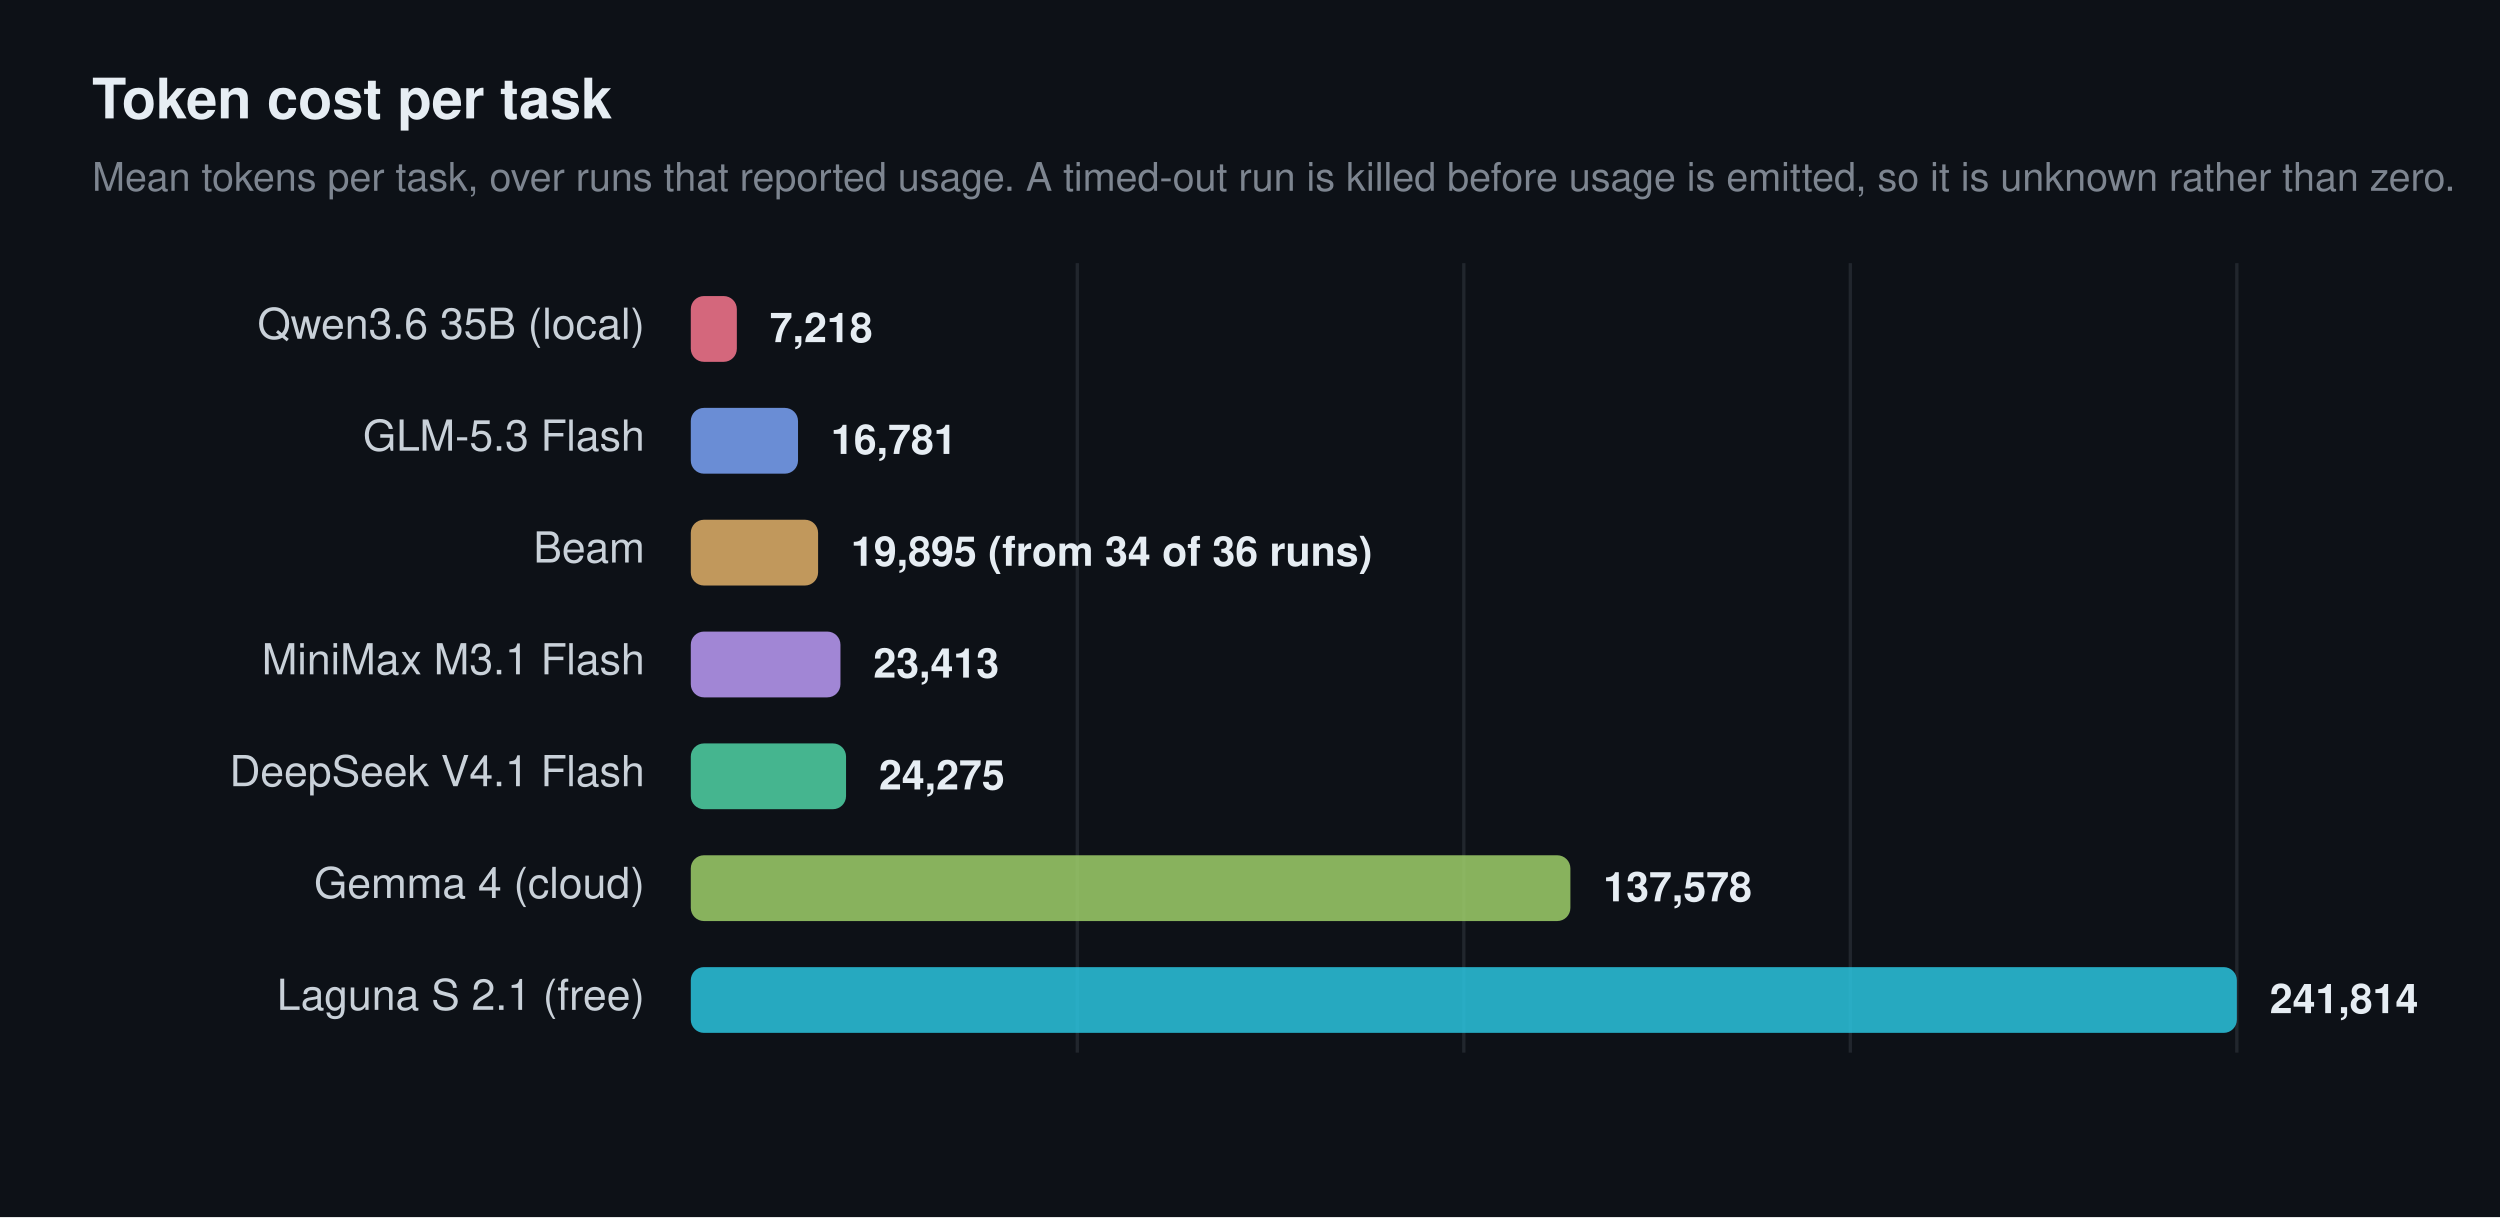
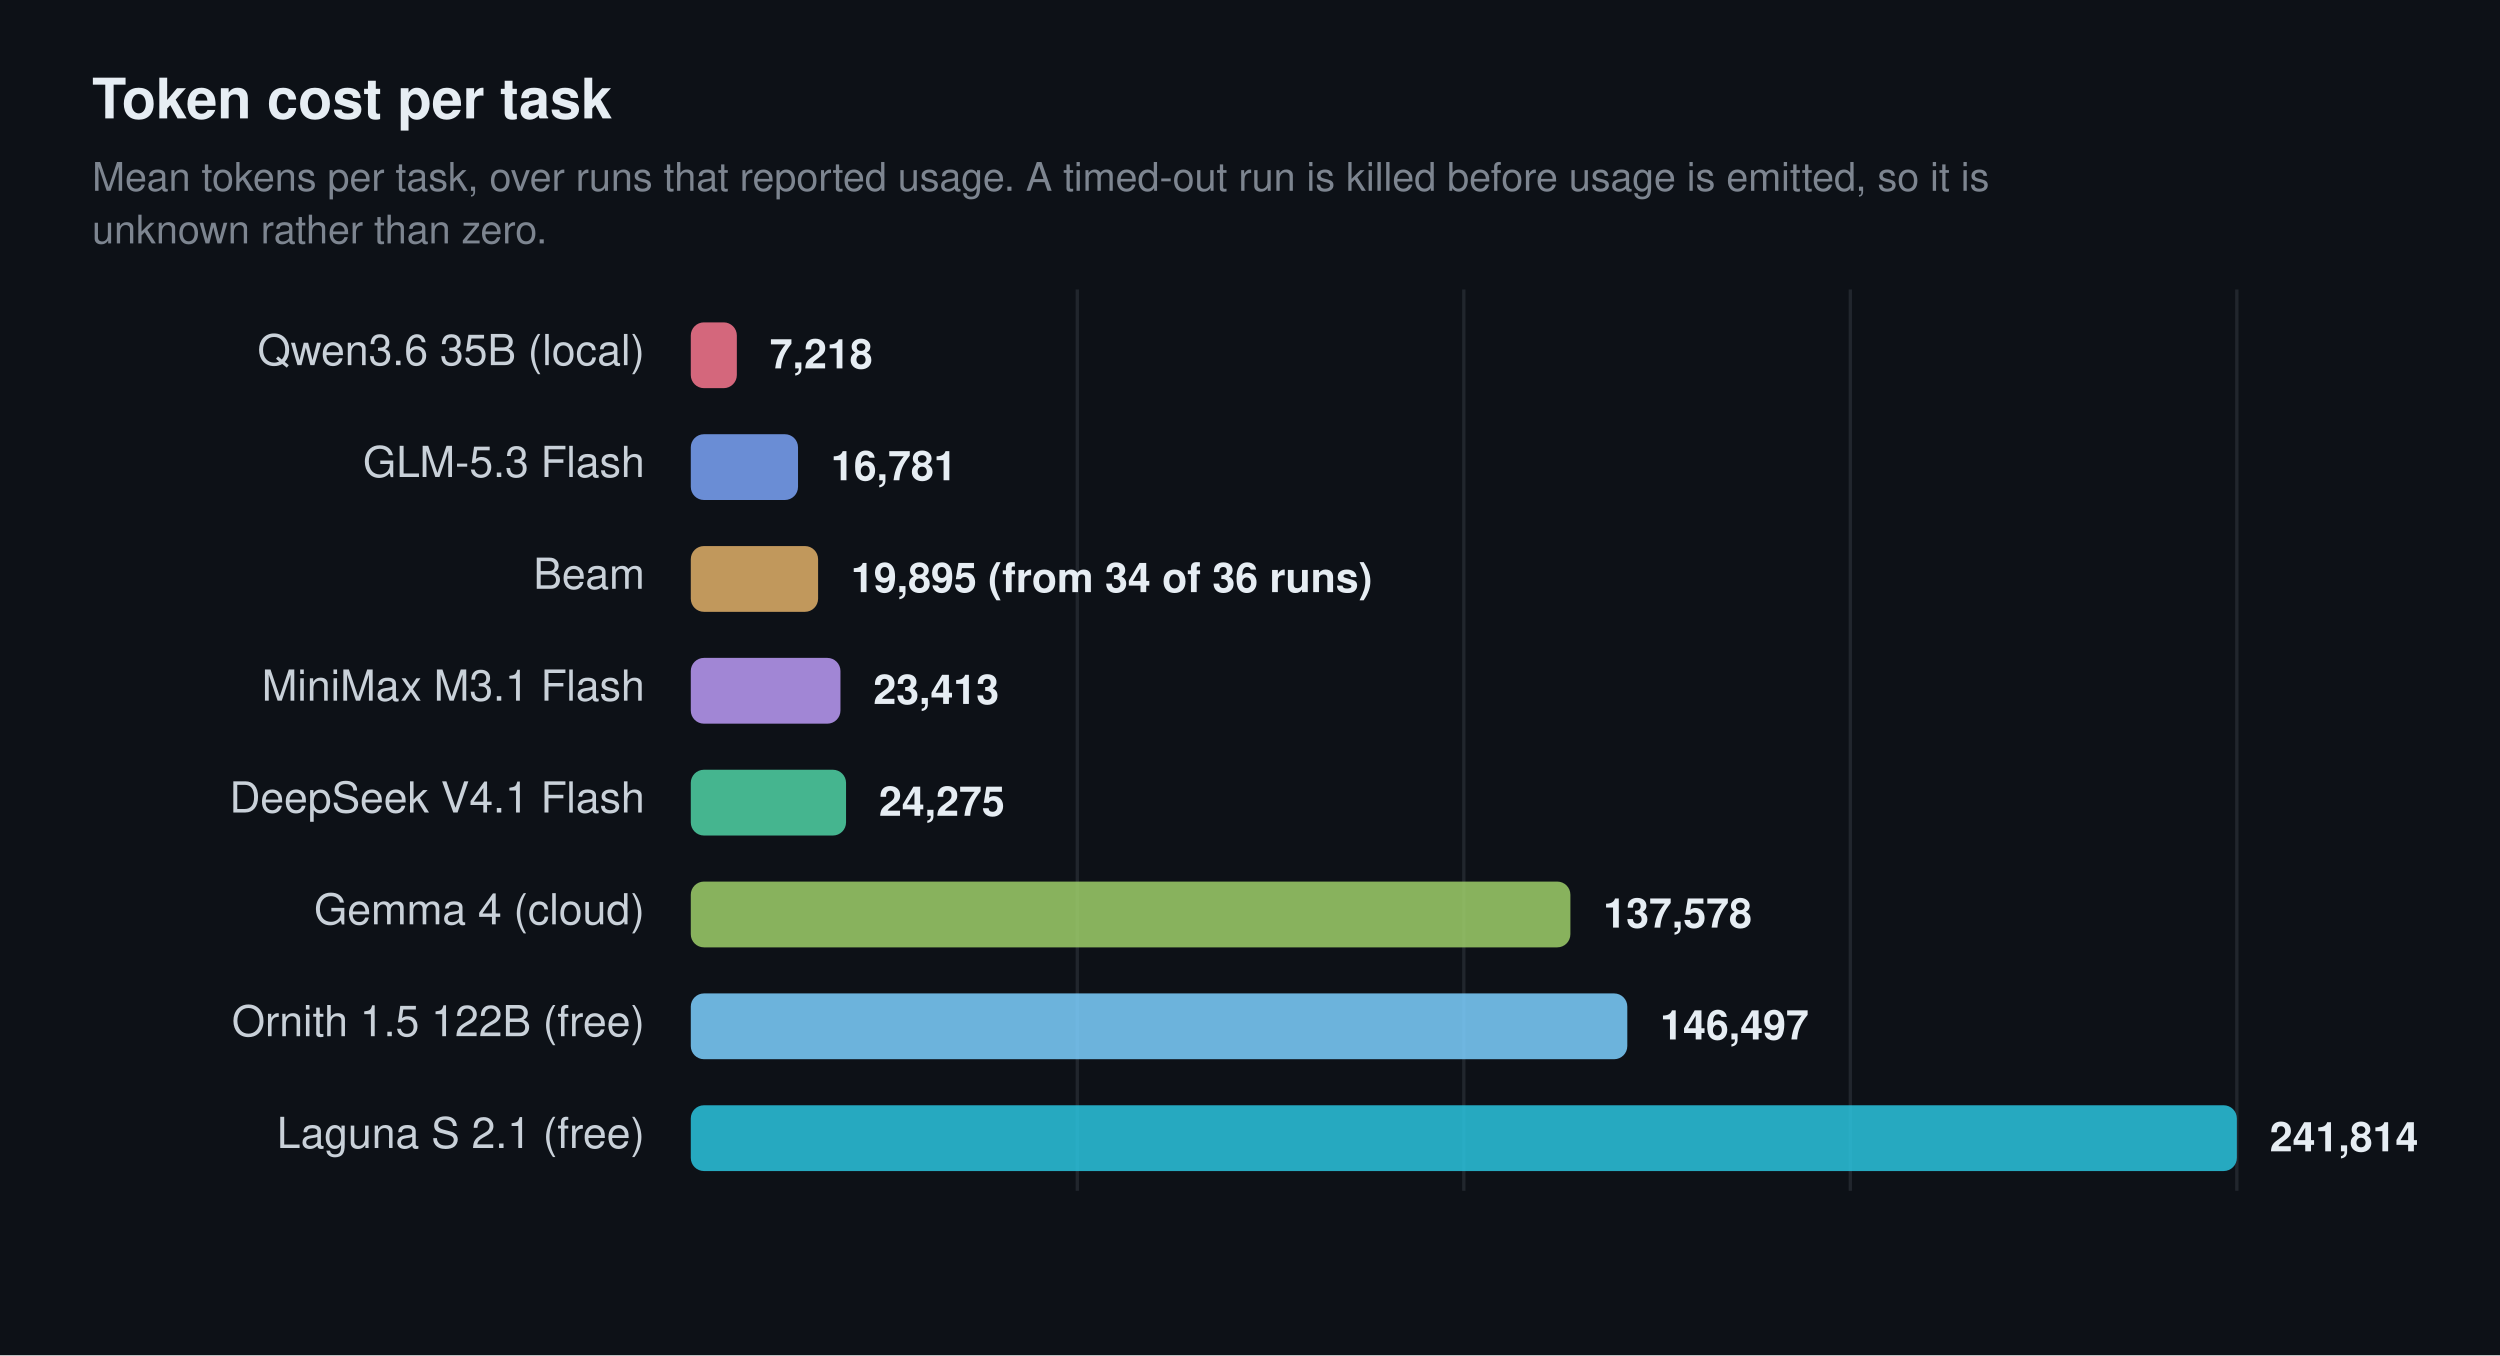
- <svg xmlns="http://www.w3.org/2000/svg" width="760" height="370" viewBox="0 0 760 370" font-family="ui-sans-serif, -apple-system, Segoe UI, Helvetica, Arial, sans-serif">
+ <svg xmlns="http://www.w3.org/2000/svg" width="760" height="412" viewBox="0 0 760 412" font-family="ui-sans-serif, -apple-system, Segoe UI, Helvetica, Arial, sans-serif">
  <rect width="100%" height="100%" fill="#0d1117" />
  <text x="28" y="36" fill="#e6edf3" font-size="17" font-weight="600">Token cost per task</text>
-   <text x="28" y="58" fill="#7d8590" font-size="12">Mean tokens per task, over runs that reported usage. A timed-out run is killed before usage is emitted, so it is unknown rather than zero.</text>
-   <line x1="327.5" y1="80" x2="327.5" y2="320" stroke="#21262d" stroke-width="1" />
-   <line x1="445.0" y1="80" x2="445.0" y2="320" stroke="#21262d" stroke-width="1" />
-   <line x1="562.5" y1="80" x2="562.5" y2="320" stroke="#21262d" stroke-width="1" />
-   <line x1="680.0" y1="80" x2="680.0" y2="320" stroke="#21262d" stroke-width="1" />
-   <text x="196" y="103" fill="#c9d1d9" font-size="13" text-anchor="end">Qwen3.6 35B (local)</text>
-   <rect x="210" y="90" width="14.0" height="20" rx="4" fill="#f7768e" opacity="0.85" />
-   <text x="234.0" y="104" fill="#e6edf3" font-size="12.5" font-weight="600">7,218</text>
-   <text x="196" y="137" fill="#c9d1d9" font-size="13" text-anchor="end">GLM-5.3 Flash</text>
-   <rect x="210" y="124" width="32.6" height="20" rx="4" fill="#7aa2f7" opacity="0.85" />
-   <text x="252.6" y="138" fill="#e6edf3" font-size="12.5" font-weight="600">16,781</text>
-   <text x="196" y="171" fill="#c9d1d9" font-size="13" text-anchor="end">Beam</text>
-   <rect x="210" y="158" width="38.7" height="20" rx="4" fill="#e0af68" opacity="0.85" />
-   <text x="258.7" y="172" fill="#e6edf3" font-size="12.5" font-weight="600">19,895  (from 34 of 36 runs)</text>
-   <text x="196" y="205" fill="#c9d1d9" font-size="13" text-anchor="end">MiniMax M3.1 Flash</text>
-   <rect x="210" y="192" width="45.5" height="20" rx="4" fill="#bb9af7" opacity="0.85" />
-   <text x="265.5" y="206" fill="#e6edf3" font-size="12.5" font-weight="600">23,413</text>
-   <text x="196" y="239" fill="#c9d1d9" font-size="13" text-anchor="end">DeepSeek V4.1 Flash</text>
-   <rect x="210" y="226" width="47.2" height="20" rx="4" fill="#4fd1a5" opacity="0.85" />
-   <text x="267.2" y="240" fill="#e6edf3" font-size="12.5" font-weight="600">24,275</text>
-   <text x="196" y="273" fill="#c9d1d9" font-size="13" text-anchor="end">Gemma 4 (cloud)</text>
-   <rect x="210" y="260" width="267.4" height="20" rx="4" fill="#9ece6a" opacity="0.85" />
-   <text x="487.4" y="274" fill="#e6edf3" font-size="12.5" font-weight="600">137,578</text>
-   <text x="196" y="307" fill="#c9d1d9" font-size="13" text-anchor="end">Laguna S 2.1 (free)</text>
-   <rect x="210" y="294" width="470.0" height="20" rx="4" fill="#2ac3de" opacity="0.85" />
-   <text x="690.0" y="308" fill="#e6edf3" font-size="12.5" font-weight="600">241,814</text>
+   <text x="28" y="58" fill="#7d8590" font-size="12">Mean tokens per task, over runs that reported usage. A timed-out run is killed before usage is emitted, so it is</text>
+   <text x="28" y="74" fill="#7d8590" font-size="12">unknown rather than zero.</text>
+   <line x1="327.5" y1="88" x2="327.5" y2="362" stroke="#21262d" stroke-width="1" />
+   <line x1="445.0" y1="88" x2="445.0" y2="362" stroke="#21262d" stroke-width="1" />
+   <line x1="562.5" y1="88" x2="562.5" y2="362" stroke="#21262d" stroke-width="1" />
+   <line x1="680.0" y1="88" x2="680.0" y2="362" stroke="#21262d" stroke-width="1" />
+   <text x="196" y="111" fill="#c9d1d9" font-size="13" text-anchor="end">Qwen3.6 35B (local)</text>
+   <rect x="210" y="98" width="14.0" height="20" rx="4" fill="#f7768e" opacity="0.85" />
+   <text x="234.0" y="112" fill="#e6edf3" font-size="12.5" font-weight="600">7,218</text>
+   <text x="196" y="145" fill="#c9d1d9" font-size="13" text-anchor="end">GLM-5.3 Flash</text>
+   <rect x="210" y="132" width="32.6" height="20" rx="4" fill="#7aa2f7" opacity="0.85" />
+   <text x="252.6" y="146" fill="#e6edf3" font-size="12.5" font-weight="600">16,781</text>
+   <text x="196" y="179" fill="#c9d1d9" font-size="13" text-anchor="end">Beam</text>
+   <rect x="210" y="166" width="38.7" height="20" rx="4" fill="#e0af68" opacity="0.85" />
+   <text x="258.7" y="180" fill="#e6edf3" font-size="12.5" font-weight="600">19,895  (from 34 of 36 runs)</text>
+   <text x="196" y="213" fill="#c9d1d9" font-size="13" text-anchor="end">MiniMax M3.1 Flash</text>
+   <rect x="210" y="200" width="45.5" height="20" rx="4" fill="#bb9af7" opacity="0.85" />
+   <text x="265.5" y="214" fill="#e6edf3" font-size="12.5" font-weight="600">23,413</text>
+   <text x="196" y="247" fill="#c9d1d9" font-size="13" text-anchor="end">DeepSeek V4.1 Flash</text>
+   <rect x="210" y="234" width="47.2" height="20" rx="4" fill="#4fd1a5" opacity="0.85" />
+   <text x="267.2" y="248" fill="#e6edf3" font-size="12.5" font-weight="600">24,275</text>
+   <text x="196" y="281" fill="#c9d1d9" font-size="13" text-anchor="end">Gemma 4 (cloud)</text>
+   <rect x="210" y="268" width="267.4" height="20" rx="4" fill="#9ece6a" opacity="0.85" />
+   <text x="487.4" y="282" fill="#e6edf3" font-size="12.5" font-weight="600">137,578</text>
+   <text x="196" y="315" fill="#c9d1d9" font-size="13" text-anchor="end">Ornith 1.5 122B (free)</text>
+   <rect x="210" y="302" width="284.7" height="20" rx="4" fill="#7dcfff" opacity="0.85" />
+   <text x="504.7" y="316" fill="#e6edf3" font-size="12.5" font-weight="600">146,497</text>
+   <text x="196" y="349" fill="#c9d1d9" font-size="13" text-anchor="end">Laguna S 2.1 (free)</text>
+   <rect x="210" y="336" width="470.0" height="20" rx="4" fill="#2ac3de" opacity="0.85" />
+   <text x="690.0" y="350" fill="#e6edf3" font-size="12.5" font-weight="600">241,814</text>
</svg>
